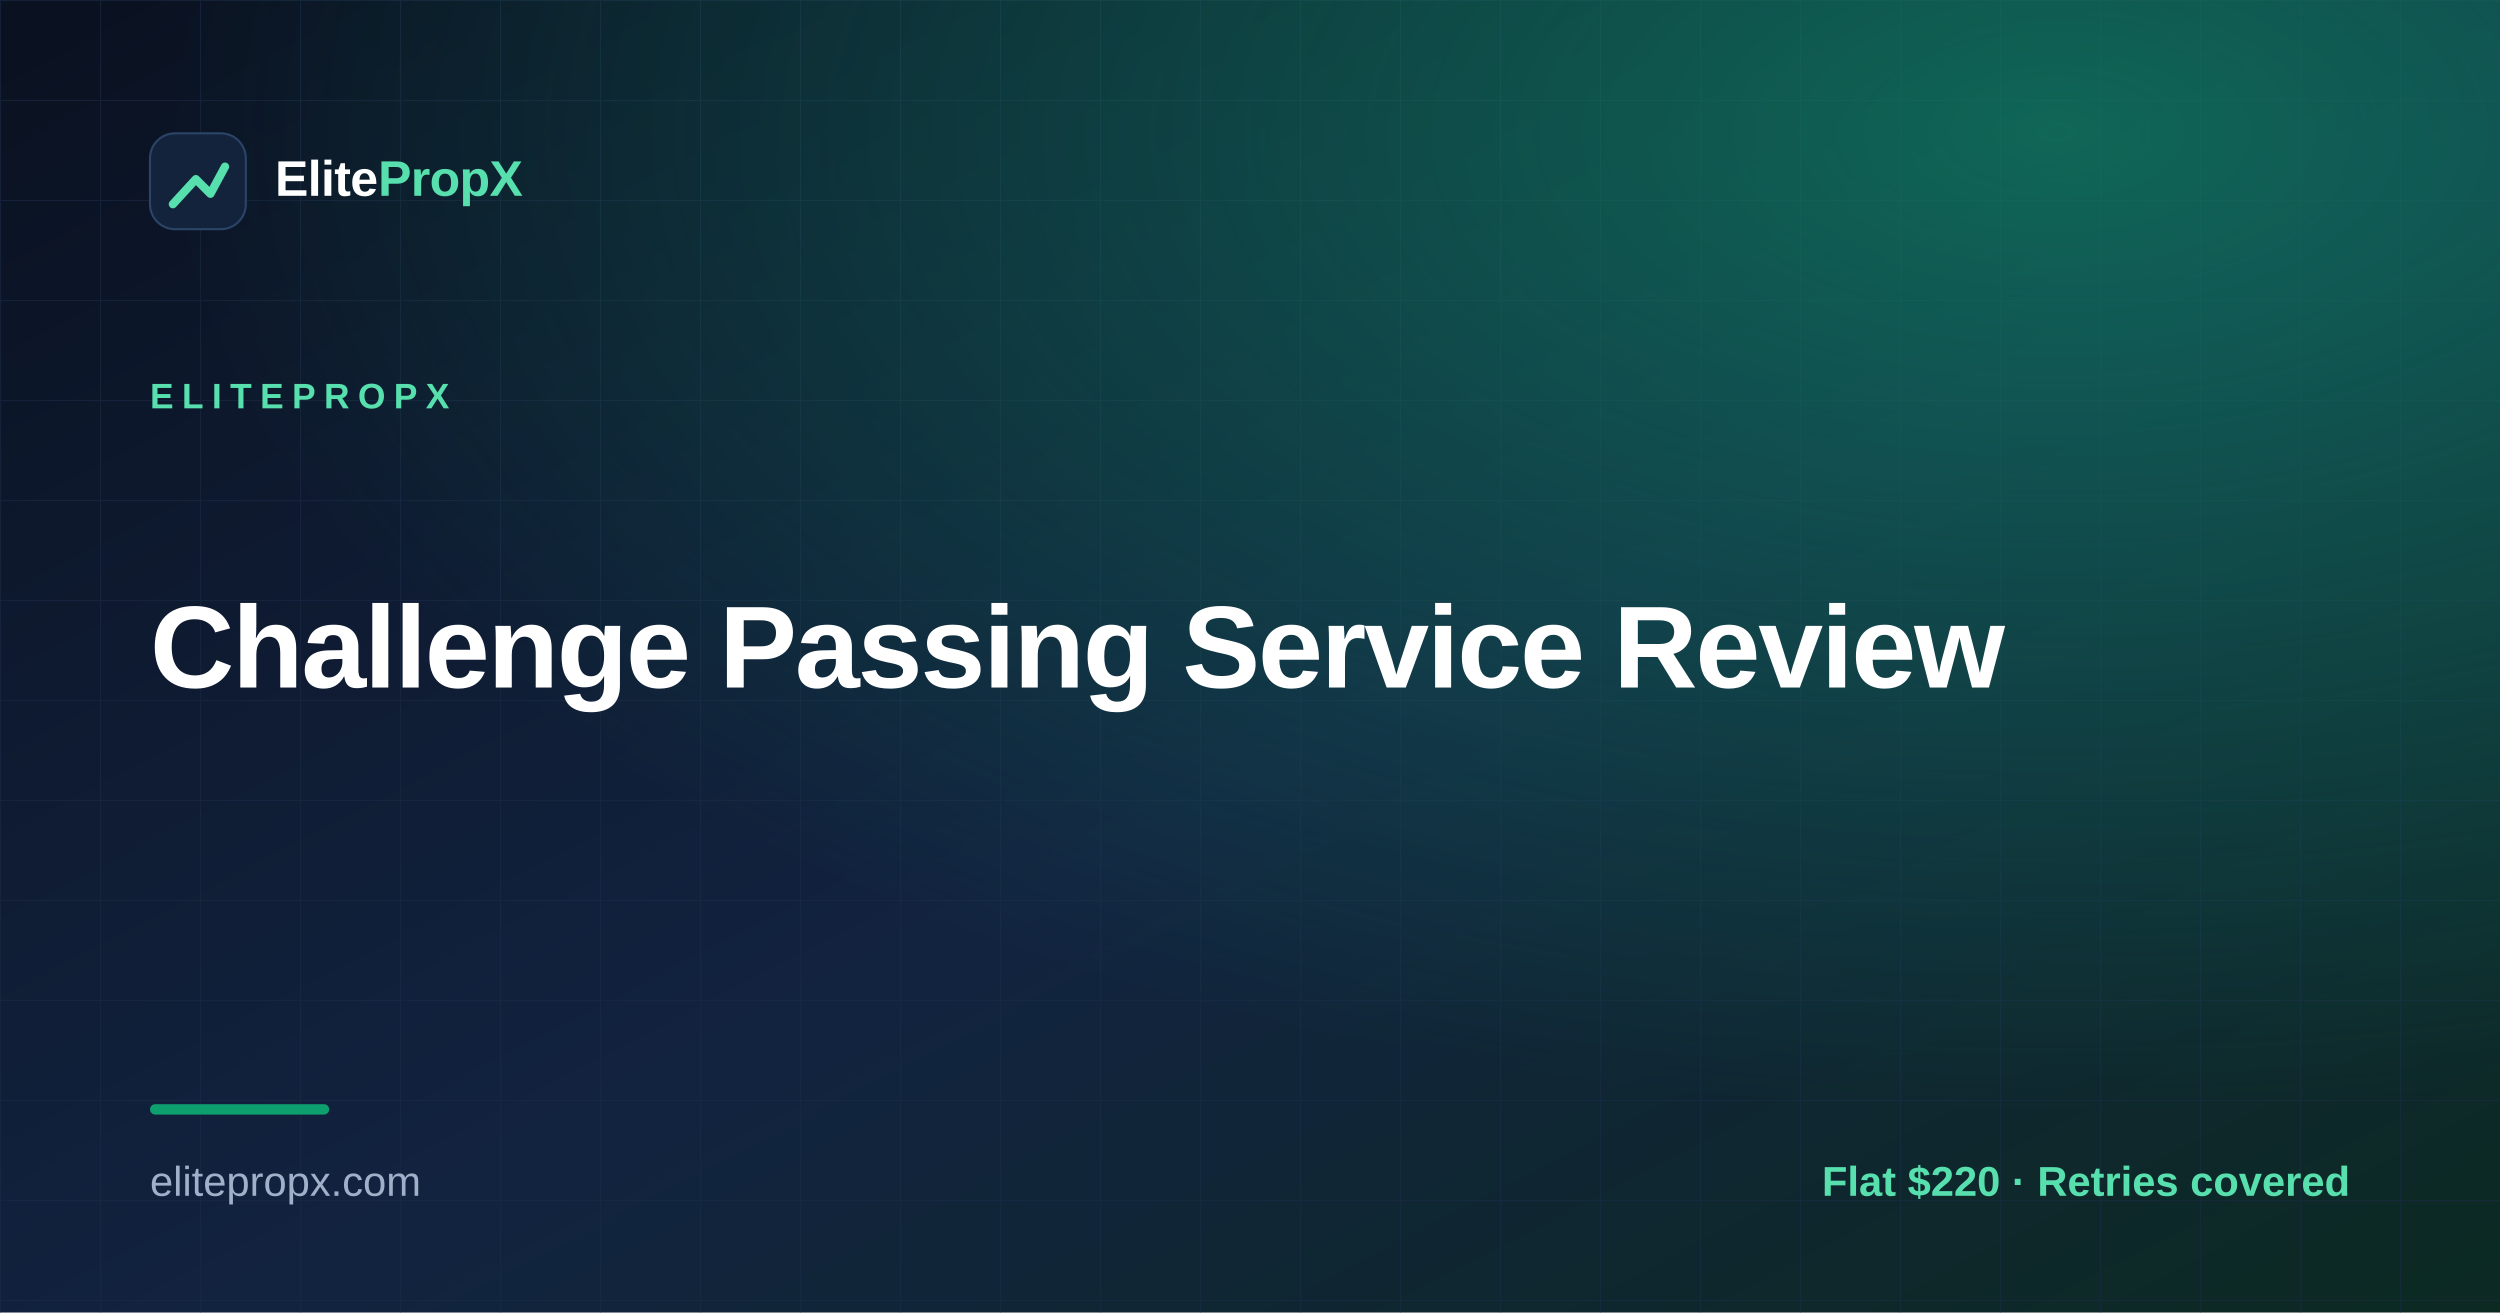
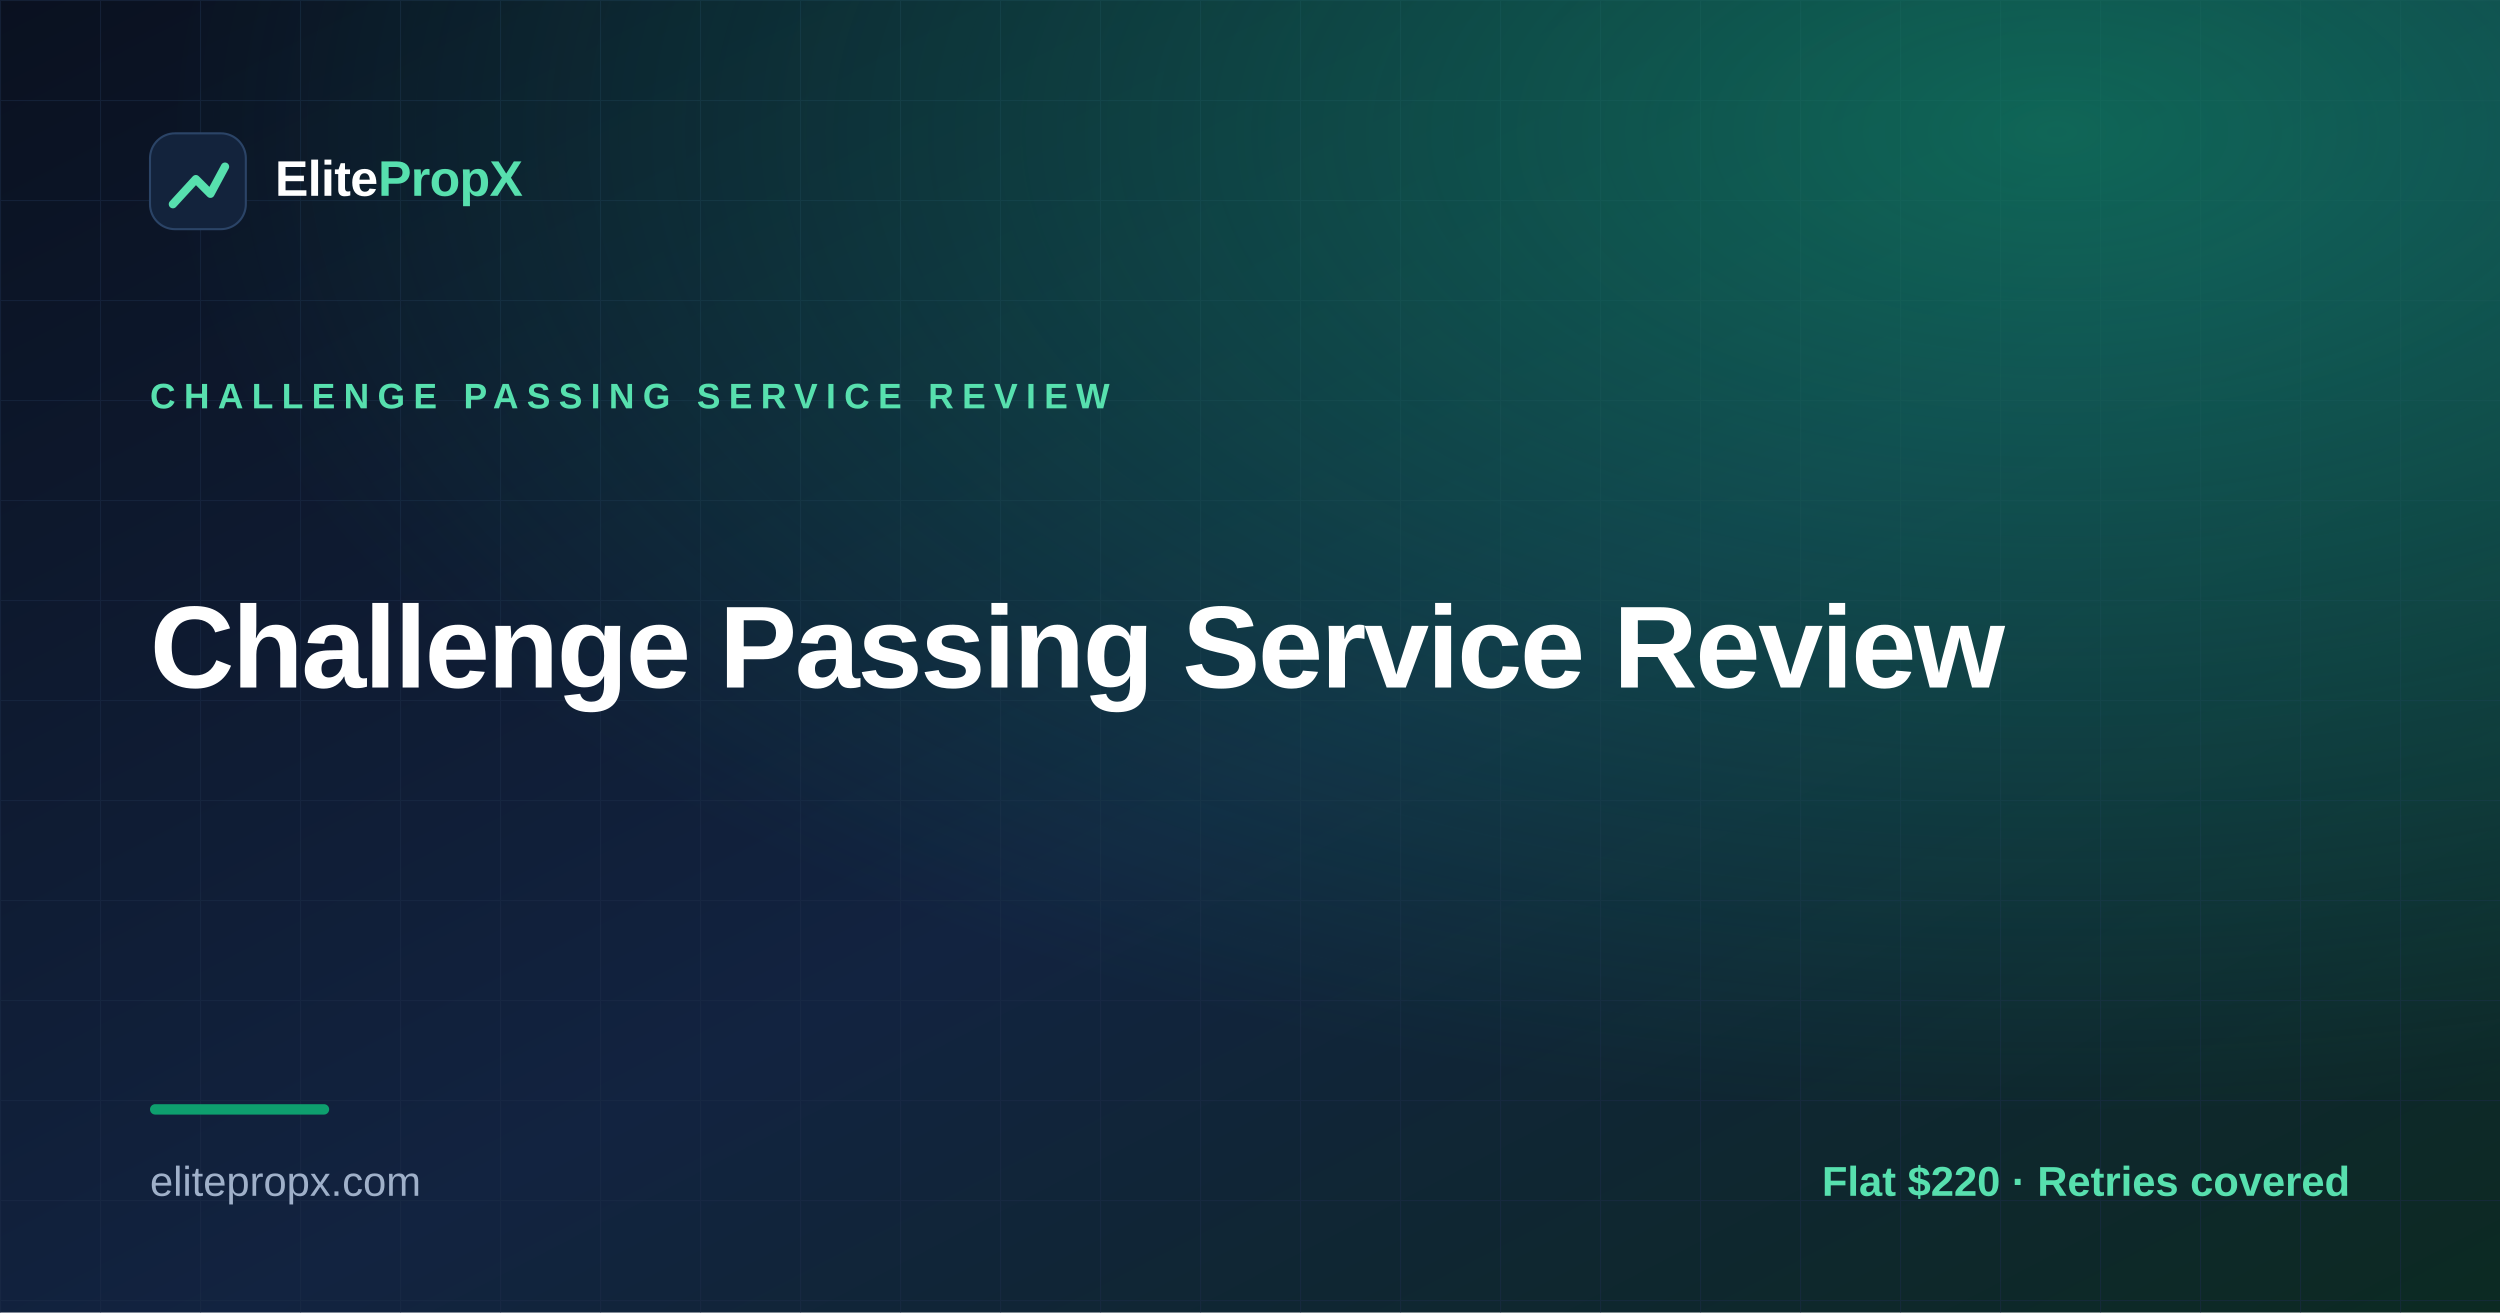
<svg xmlns="http://www.w3.org/2000/svg" width="1200" height="630" viewBox="0 0 1200 630" role="img" aria-label="Challenge Passing Service Review" font-family="Arial, Helvetica, 'Segoe UI', sans-serif">
  <defs>
    <linearGradient id="bg" x1="0" y1="0" x2="1" y2="1">
      <stop offset="0" stop-color="#0a1120" />
      <stop offset="0.55" stop-color="#122340" />
      <stop offset="1" stop-color="#0c2a22" />
    </linearGradient>
    <radialGradient id="glow" cx="0.82" cy="0.1" r="0.75">
      <stop offset="0" stop-color="#0e9f6e" stop-opacity="0.55" />
      <stop offset="1" stop-color="#0e9f6e" stop-opacity="0" />
    </radialGradient>
    <pattern id="ogg" width="48" height="48" patternUnits="userSpaceOnUse">
      <path d="M 48 0 L 0 0 0 48" fill="none" stroke="#1b2c47" stroke-width="1" />
    </pattern>
  </defs>
  <rect width="1200" height="630" fill="url(#bg)" />
  <rect width="1200" height="630" fill="url(#ogg)" opacity="0.55" />
  <rect width="1200" height="630" fill="url(#glow)" />
  <g transform="translate(72,64)">
    <rect width="46" height="46" rx="12" fill="#13233c" stroke="#2b4467" />
    <path d="M11 34 L22 22 L29 29 L36 16" fill="none" stroke="#57e0ae" stroke-width="4" stroke-linecap="round" stroke-linejoin="round" />
  </g>
  <text x="132" y="94" font-family="Arial, Helvetica, 'Segoe UI', sans-serif" font-size="24" font-weight="800" fill="#ffffff" letter-spacing="-0.3">Elite<tspan fill="#57e0ae">PropX</tspan>
  </text>
-   <text x="72" y="196" font-family="Arial, Helvetica, 'Segoe UI', sans-serif" font-size="17" font-weight="800" fill="#57e0ae" letter-spacing="4">ELITEPROPX</text>
+   <text x="72" y="196" font-family="Arial, Helvetica, 'Segoe UI', sans-serif" font-size="17" font-weight="800" fill="#57e0ae" letter-spacing="4">CHALLENGE PASSING SERVICE REVIEW</text>
  <text x="72" y="330" font-family="Arial, Helvetica, 'Segoe UI', sans-serif" font-size="56" font-weight="800" fill="#ffffff" letter-spacing="-1">Challenge Passing Service Review</text>
  <rect x="72" y="530" width="86" height="5" rx="2.5" fill="#0e9f6e" />
  <text x="72" y="574" font-family="Arial, Helvetica, 'Segoe UI', sans-serif" font-size="20" fill="#9fb0c9">elitepropx.com</text>
  <text x="1128" y="574" font-family="Arial, Helvetica, 'Segoe UI', sans-serif" font-size="20" font-weight="700" fill="#57e0ae" text-anchor="end">Flat $220 · Retries covered</text>
</svg>
